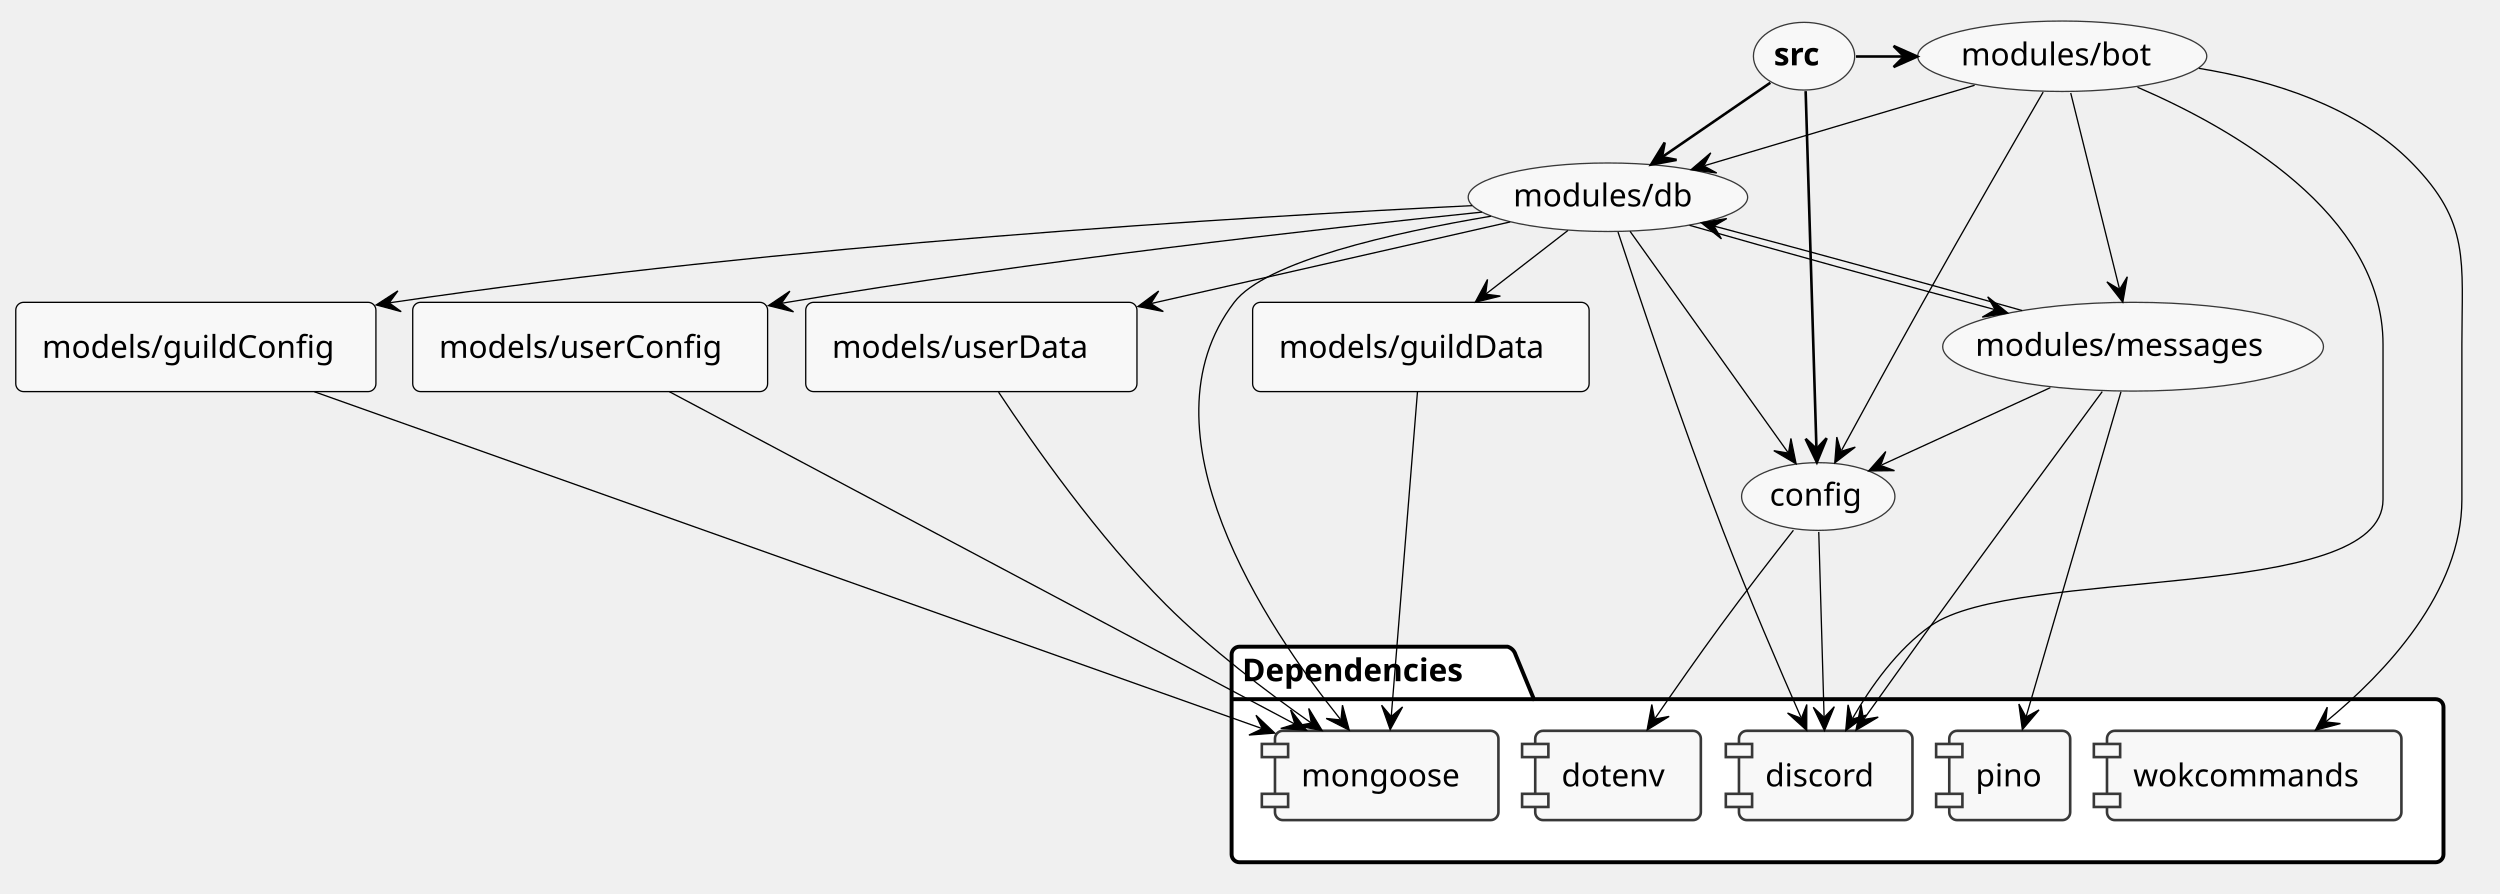
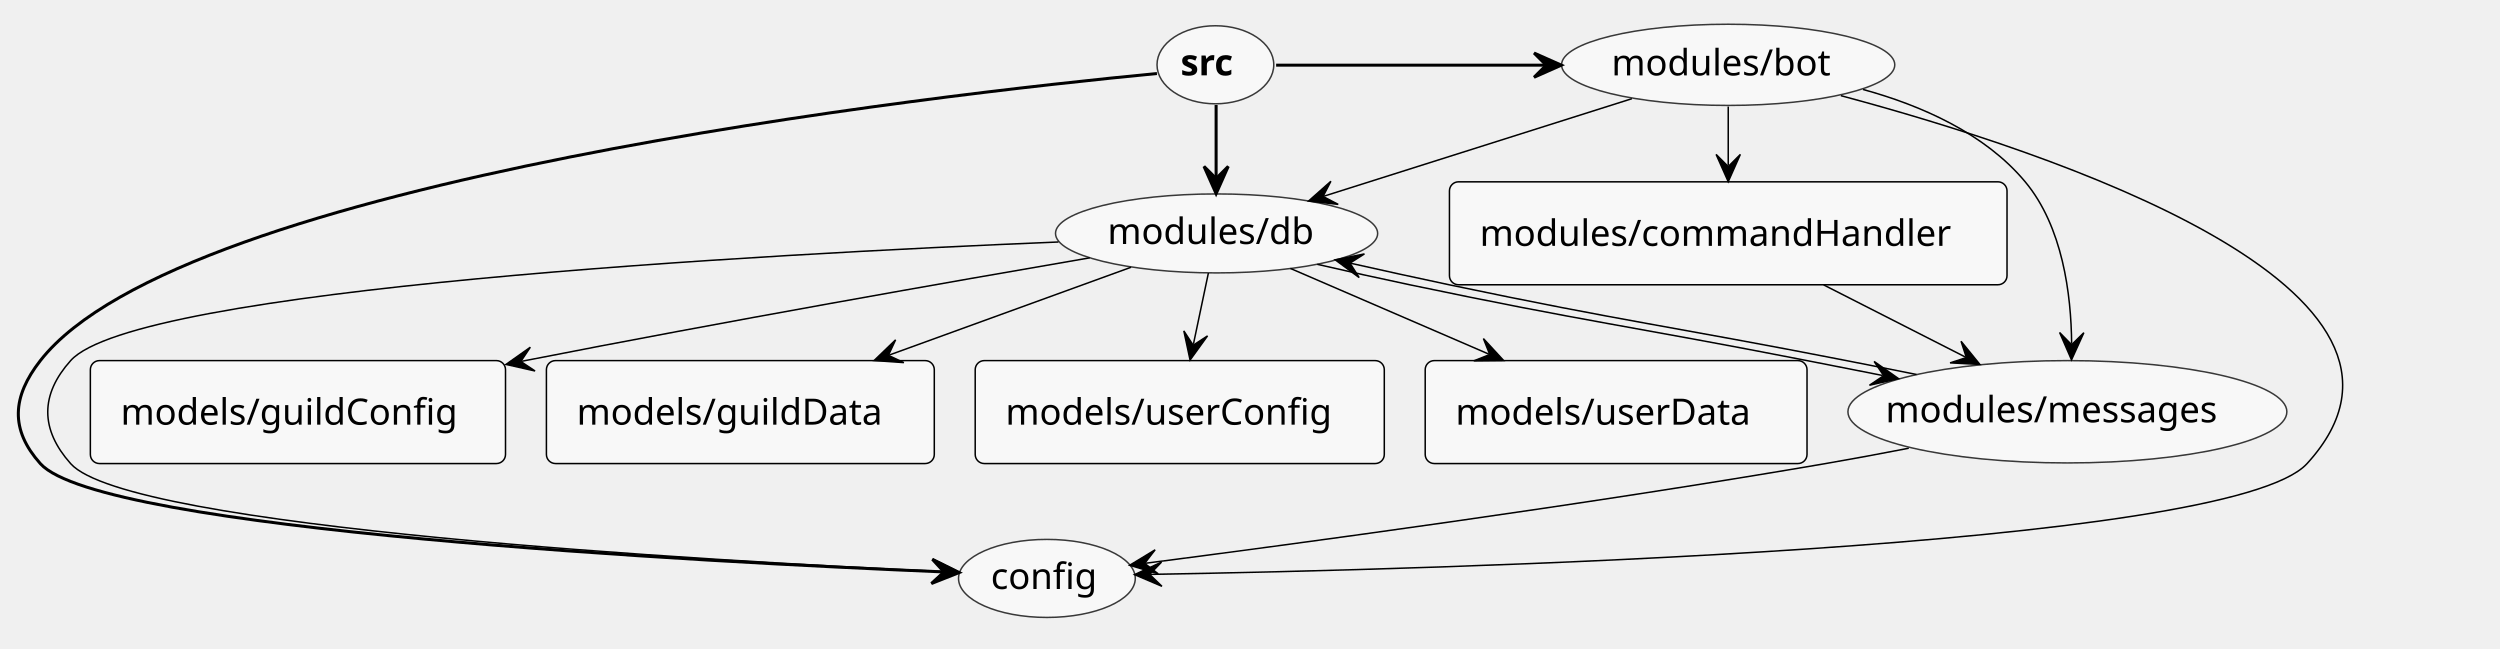
- <svg xmlns="http://www.w3.org/2000/svg" contentScriptType="application/ecmascript" contentStyleType="text/css" height="340px" preserveAspectRatio="none" style="width:951px;height:340px;" version="1.1" viewBox="0 0 951 340" width="951px" zoomAndPan="magnify">
+ <svg xmlns="http://www.w3.org/2000/svg" contentScriptType="application/ecmascript" contentStyleType="text/css" height="214px" preserveAspectRatio="none" style="width:825px;height:214px;" version="1.1" viewBox="0 0 825 214" width="825px" zoomAndPan="magnify">
  <defs />
  <g>
-     <path d="M471.5,246 L573.5,246 A4.5,4.5 0 0 1 576.5,249 L583.5,265.969 L926.5,265.969 A3,3 0 0 1 929.5,268.969 L929.5,325 A3,3 0 0 1 926.5,328 L471.5,328 A3,3 0 0 1 468.5,325 L468.5,249 A3,3 0 0 1 471.5,246 " fill="#FFFFFF" style="stroke: #000000; stroke-width: 1.5;" />
-     <line style="stroke: #000000; stroke-width: 1.5;" x1="468.5" x2="583.5" y1="265.969" y2="265.969" />
-     <text fill="#000000" font-family="Tahoma, sans-serif" font-size="12" font-weight="bold" lengthAdjust="spacingAndGlyphs" textLength="102" x="472.5" y="259.139">Dependencies</text>
-     <rect fill="#F8F8F8" height="33.969" rx="3" ry="3" style="stroke: #383838; stroke-width: 1.0;" width="66" x="661.5" y="278" />
-     <rect fill="#F8F8F8" height="5" style="stroke: #383838; stroke-width: 1.0;" width="10" x="656.5" y="283" />
-     <rect fill="#F8F8F8" height="5" style="stroke: #383838; stroke-width: 1.0;" width="10" x="656.5" y="301.969" />
-     <text fill="#000000" font-family="Tahoma, sans-serif" font-size="12" lengthAdjust="spacingAndGlyphs" textLength="46" x="671.5" y="299.139">discord</text>
-     <rect fill="#F8F8F8" height="33.969" rx="3" ry="3" style="stroke: #383838; stroke-width: 1.0;" width="63" x="584" y="278" />
-     <rect fill="#F8F8F8" height="5" style="stroke: #383838; stroke-width: 1.0;" width="10" x="579" y="283" />
-     <rect fill="#F8F8F8" height="5" style="stroke: #383838; stroke-width: 1.0;" width="10" x="579" y="301.969" />
-     <text fill="#000000" font-family="Tahoma, sans-serif" font-size="12" lengthAdjust="spacingAndGlyphs" textLength="43" x="594" y="299.139">dotenv</text>
-     <rect fill="#F8F8F8" height="33.969" rx="3" ry="3" style="stroke: #383838; stroke-width: 1.0;" width="85" x="485" y="278" />
-     <rect fill="#F8F8F8" height="5" style="stroke: #383838; stroke-width: 1.0;" width="10" x="480" y="283" />
-     <rect fill="#F8F8F8" height="5" style="stroke: #383838; stroke-width: 1.0;" width="10" x="480" y="301.969" />
-     <text fill="#000000" font-family="Tahoma, sans-serif" font-size="12" lengthAdjust="spacingAndGlyphs" textLength="65" x="495" y="299.139">mongoose</text>
-     <rect fill="#F8F8F8" height="33.969" rx="3" ry="3" style="stroke: #383838; stroke-width: 1.0;" width="46" x="741.5" y="278" />
-     <rect fill="#F8F8F8" height="5" style="stroke: #383838; stroke-width: 1.0;" width="10" x="736.5" y="283" />
-     <rect fill="#F8F8F8" height="5" style="stroke: #383838; stroke-width: 1.0;" width="10" x="736.5" y="301.969" />
-     <text fill="#000000" font-family="Tahoma, sans-serif" font-size="12" lengthAdjust="spacingAndGlyphs" textLength="26" x="751.5" y="299.139">pino</text>
-     <rect fill="#F8F8F8" height="33.969" rx="3" ry="3" style="stroke: #383838; stroke-width: 1.0;" width="112" x="801.5" y="278" />
-     <rect fill="#F8F8F8" height="5" style="stroke: #383838; stroke-width: 1.0;" width="10" x="796.5" y="283" />
-     <rect fill="#F8F8F8" height="5" style="stroke: #383838; stroke-width: 1.0;" width="10" x="796.5" y="301.969" />
-     <text fill="#000000" font-family="Tahoma, sans-serif" font-size="12" lengthAdjust="spacingAndGlyphs" textLength="92" x="811.5" y="299.139">wokcommands</text>
-     <ellipse cx="686.264" cy="21.377" fill="#F8F8F8" rx="19.264" ry="12.877" style="stroke: #383838; stroke-width: 0.5;" />
-     <text fill="#000000" font-family="Tahoma, sans-serif" font-size="12" font-weight="bold" lengthAdjust="spacingAndGlyphs" textLength="23" x="674.764" y="24.862">src</text>
-     <ellipse cx="691.663" cy="188.877" fill="#F8F8F8" rx="29.163" ry="12.877" style="stroke: #383838; stroke-width: 0.5;" />
-     <text fill="#000000" font-family="Tahoma, sans-serif" font-size="12" lengthAdjust="spacingAndGlyphs" textLength="37" x="673.163" y="192.362">config</text>
-     <rect fill="#F8F8F8" height="33.969" rx="3" ry="3" style="stroke: #000000; stroke-width: 0.5;" width="137" x="6" y="115" />
-     <text fill="#000000" font-family="Tahoma, sans-serif" font-size="12" lengthAdjust="spacingAndGlyphs" textLength="117" x="16" y="136.139">models/guildConfig</text>
-     <rect fill="#F8F8F8" height="33.969" rx="3" ry="3" style="stroke: #000000; stroke-width: 0.5;" width="128" x="476.5" y="115" />
-     <text fill="#000000" font-family="Tahoma, sans-serif" font-size="12" lengthAdjust="spacingAndGlyphs" textLength="108" x="486.5" y="136.139">models/guildData</text>
-     <rect fill="#F8F8F8" height="33.969" rx="3" ry="3" style="stroke: #000000; stroke-width: 0.5;" width="135" x="157" y="115" />
-     <text fill="#000000" font-family="Tahoma, sans-serif" font-size="12" lengthAdjust="spacingAndGlyphs" textLength="115" x="167" y="136.139">models/userConfig</text>
-     <rect fill="#F8F8F8" height="33.969" rx="3" ry="3" style="stroke: #000000; stroke-width: 0.5;" width="126" x="306.5" y="115" />
-     <text fill="#000000" font-family="Tahoma, sans-serif" font-size="12" lengthAdjust="spacingAndGlyphs" textLength="106" x="316.5" y="136.139">models/userData</text>
-     <ellipse cx="784.479" cy="21.396" fill="#F8F8F8" rx="54.979" ry="13.396" style="stroke: #383838; stroke-width: 0.5;" />
-     <text fill="#000000" font-family="Tahoma, sans-serif" font-size="12" lengthAdjust="spacingAndGlyphs" textLength="77" x="745.979" y="24.88">modules/bot</text>
-     <ellipse cx="611.655" cy="75.031" fill="#F8F8F8" rx="53.155" ry="13.031" style="stroke: #383838; stroke-width: 0.5;" />
-     <text fill="#000000" font-family="Tahoma, sans-serif" font-size="12" lengthAdjust="spacingAndGlyphs" textLength="72" x="575.655" y="78.515">modules/db</text>
-     <ellipse cx="811.423" cy="131.885" fill="#F8F8F8" rx="72.423" ry="16.885" style="stroke: #383838; stroke-width: 0.5;" />
-     <text fill="#000000" font-family="Tahoma, sans-serif" font-size="12" lengthAdjust="spacingAndGlyphs" textLength="120" x="751.423" y="135.369">modules/messages</text>
-     <path d="M691.856,202.339 C692.357,219.699 693.276,251.581 693.888,272.787 " fill="none" id="config-&gt;discord" style="stroke: #000000; stroke-width: 0.5;" />
-     <polygon fill="#000000" points="694.037,277.933,697.776,268.822,693.893,272.936,689.779,269.053,694.037,277.933" style="stroke: #000000; stroke-width: 0.5;" />
-     <path d="M682.216,201.715 C674.634,211.36 663.706,225.44 654.5,238 C646.043,249.538 636.887,262.651 629.573,273.286 " fill="none" id="config-&gt;dotenv" style="stroke: #000000; stroke-width: 0.5;" />
-     <polygon fill="#000000" points="626.559,277.68,634.949,272.521,629.388,273.557,628.352,267.995,626.559,277.68" style="stroke: #000000; stroke-width: 0.5;" />
-     <path d="M119.592,149.026 C205.58,179.587 392.237,245.926 480.039,277.132 " fill="none" id="_models_guildConfig-&gt;mongoose" style="stroke: #000000; stroke-width: 0.5;" />
-     <polygon fill="#000000" points="484.912,278.864,477.771,272.081,480.201,277.189,475.092,279.619,484.912,278.864" style="stroke: #000000; stroke-width: 0.5;" />
-     <path d="M539.206,149.026 C536.853,178.168 531.873,239.844 529.231,272.566 " fill="none" id="_models_guildData-&gt;mongoose" style="stroke: #000000; stroke-width: 0.5;" />
-     <polygon fill="#000000" points="528.827,277.56,533.539,268.911,529.23,272.576,525.565,268.267,528.827,277.56" style="stroke: #000000; stroke-width: 0.5;" />
-     <path d="M254.661,149.026 C311.119,179.025 432.46,243.5 492.45,275.376 " fill="none" id="_models_userConfig-&gt;mongoose" style="stroke: #000000; stroke-width: 0.5;" />
-     <polygon fill="#000000" points="497.012,277.8,490.943,270.044,492.597,275.453,487.188,277.108,497.012,277.8" style="stroke: #000000; stroke-width: 0.5;" />
-     <path d="M379.85,149.159 C393.184,169.312 417.731,204.247 443.5,230 C460.356,246.846 481.751,263.085 498.73,274.99 " fill="none" id="_models_userData-&gt;mongoose" style="stroke: #000000; stroke-width: 0.5;" />
-     <polygon fill="#000000" points="502.946,277.921,497.84,269.499,498.841,275.067,493.273,276.067,502.946,277.921" style="stroke: #000000; stroke-width: 0.5;" />
-     <path d="M777.223,35.025 C766.938,52.767 747.606,86.26 731.5,115 C720.71,134.255 708.557,156.519 700.508,171.347 " fill="none" id="modules/bot-&gt;config" style="stroke: #000000; stroke-width: 0.5;" />
-     <polygon fill="#000000" points="697.943,176.076,705.75,170.071,700.326,171.681,698.717,166.258,697.943,176.076" style="stroke: #000000; stroke-width: 0.5;" />
-     <path d="M813.104,33.182 C849.163,48.722 906.5,81.254 906.5,131 C906.5,131 906.5,131 906.5,190 C906.5,229.683 766.995,215.223 734.5,238 C721.717,246.96 711.563,261.361 704.684,273.315 " fill="none" id="modules/bot-&gt;discord" style="stroke: #000000; stroke-width: 0.5;" />
-     <polygon fill="#000000" points="702.119,277.928,709.988,272.006,704.549,273.558,702.996,268.118,702.119,277.928" style="stroke: #000000; stroke-width: 0.5;" />
-     <path d="M751.144,32.43 C721.721,41.189 678.904,53.935 648.45,63 " fill="none" id="modules/bot-&gt;modules/db" style="stroke: #000000; stroke-width: 0.5;" />
-     <polygon fill="#000000" points="643.294,64.535,653.061,65.803,648.087,63.109,650.78,58.135,643.294,64.535" style="stroke: #000000; stroke-width: 0.5;" />
-     <path d="M787.703,35.372 C792.281,53.769 800.748,87.795 806.25,109.904 " fill="none" id="modules/bot-&gt;modules/messages" style="stroke: #000000; stroke-width: 0.5;" />
-     <polygon fill="#000000" points="807.513,114.978,809.222,105.279,806.306,110.126,801.459,107.21,807.513,114.978" style="stroke: #000000; stroke-width: 0.5;" />
-     <path d="M836.452,25.999 C863.962,30.497 896.339,40.412 917.5,62 C939.766,84.715 936.5,99.192 936.5,131 C936.5,131 936.5,131 936.5,190 C936.5,225.152 907.528,255.869 884.673,274.632 " fill="none" id="modules/bot-&gt;wokcommands" style="stroke: #000000; stroke-width: 0.5;" />
-     <polygon fill="#000000" points="880.775,277.767,890.295,275.244,884.672,274.634,885.283,269.01,880.775,277.767" style="stroke: #000000; stroke-width: 0.5;" />
-     <path d="M620.061,87.986 C634.572,108.301 663.995,149.494 680.186,172.161 " fill="none" id="modules/db-&gt;config" style="stroke: #000000; stroke-width: 0.5;" />
-     <polygon fill="#000000" points="683.24,176.436,681.264,166.787,680.334,172.367,674.754,171.437,683.24,176.436" style="stroke: #000000; stroke-width: 0.5;" />
-     <path d="M615.487,88.259 C622.913,110.896 639.56,160.715 655.5,202 C664.981,226.556 676.924,254.323 685.08,272.868 " fill="none" id="modules/db-&gt;discord" style="stroke: #000000; stroke-width: 0.5;" />
-     <polygon fill="#000000" points="687.274,277.844,687.302,267.995,685.256,273.269,679.983,271.223,687.274,277.844" style="stroke: #000000; stroke-width: 0.5;" />
-     <path d="M559.981,78.228 C474.378,82.403 297.599,93.041 149.5,115 C149.105,115.059 148.709,115.118 148.312,115.178 " fill="none" id="modules/db-&gt;_models_guildConfig" style="stroke: #000000; stroke-width: 0.5;" />
-     <polygon fill="#000000" points="143.102,116.003,152.617,118.545,148.04,115.22,151.365,110.643,143.102,116.003" style="stroke: #000000; stroke-width: 0.5;" />
-     <path d="M596.443,87.664 C587.387,94.679 575.639,103.78 565.248,111.829 " fill="none" id="modules/db-&gt;_models_guildData" style="stroke: #000000; stroke-width: 0.5;" />
-     <polygon fill="#000000" points="561.191,114.972,570.755,112.621,565.143,111.909,565.855,106.298,561.191,114.972" style="stroke: #000000; stroke-width: 0.5;" />
-     <path d="M563.742,80.682 C502.366,86.994 392.62,99.277 299.5,115 C298.762,115.125 298.019,115.252 297.274,115.381 " fill="none" id="modules/db-&gt;_models_userConfig" style="stroke: #000000; stroke-width: 0.5;" />
-     <polygon fill="#000000" points="292.313,116.261,301.873,118.628,297.236,115.388,300.476,110.751,292.313,116.261" style="stroke: #000000; stroke-width: 0.5;" />
-     <path d="M574.482,84.413 C538.274,92.642 482.269,105.371 437.944,115.445 " fill="none" id="modules/db-&gt;_models_userData" style="stroke: #000000; stroke-width: 0.5;" />
-     <polygon fill="#000000" points="432.873,116.597,442.536,118.502,437.749,115.489,440.762,110.701,432.873,116.597" style="stroke: #000000; stroke-width: 0.5;" />
-     <path d="M642.68,85.706 C673.746,94.619 721.901,107.903 758.874,117.782 " fill="none" id="modules/db-&gt;modules/messages" style="stroke: #000000; stroke-width: 0.5;" />
-     <polygon fill="#000000" points="763.784,119.092,756.119,112.908,758.953,117.803,754.057,120.638,763.784,119.092" style="stroke: #000000; stroke-width: 0.5;" />
-     <path d="M769.219,118.129 C734.653,108.327 686.171,95.028 652.072,86.013 " fill="none" id="modules/messages-&gt;modules/db" style="stroke: #000000; stroke-width: 0.5;" />
-     <polygon fill="#000000" points="647.149,84.715,654.833,90.876,651.984,85.989,656.871,83.14,647.149,84.715" style="stroke: #000000; stroke-width: 0.5;" />
-     <path d="M567.157,82.245 C530.08,88.483 481.396,99.396 469.5,115 C432.102,164.054 481.428,238.128 509.89,273.625 " fill="none" id="modules/db-&gt;mongoose" style="stroke: #000000; stroke-width: 0.5;" />
-     <polygon fill="#000000" points="513.25,277.759,510.677,268.252,510.096,273.879,504.469,273.298,513.25,277.759" style="stroke: #000000; stroke-width: 0.5;" />
-     <path d="M779.971,147.451 C759.914,156.644 734.33,168.37 715.839,176.845 " fill="none" id="modules/messages-&gt;config" style="stroke: #000000; stroke-width: 0.5;" />
-     <polygon fill="#000000" points="710.822,179.144,720.67,179.031,715.367,177.061,717.338,171.759,710.822,179.144" style="stroke: #000000; stroke-width: 0.5;" />
-     <path d="M799.697,148.965 C784.533,169.506 757.429,206.32 734.5,238 C725.966,249.791 716.495,263.042 708.913,273.693 " fill="none" id="modules/messages-&gt;discord" style="stroke: #000000; stroke-width: 0.5;" />
-     <polygon fill="#000000" points="705.999,277.788,714.476,272.773,708.898,273.714,707.957,268.136,705.999,277.788" style="stroke: #000000; stroke-width: 0.5;" />
-     <path d="M806.822,149.026 C798.314,178.168 780.309,239.844 770.757,272.566 " fill="none" id="modules/messages-&gt;pino" style="stroke: #000000; stroke-width: 0.5;" />
-     <polygon fill="#000000" points="769.299,277.56,775.661,270.041,770.7,272.76,767.982,267.799,769.299,277.56" style="stroke: #000000; stroke-width: 0.5;" />
-     <path d="M686.868,34.67 C687.745,63.721 689.965,137.199 690.98,170.779 " fill="none" id="&lt;b&gt;src&lt;/b&gt;-&gt;config" style="stroke: #000000; stroke-width: 1.0;" />
-     <polygon fill="#000000" points="691.132,175.813,694.858,166.696,690.981,170.815,686.861,166.938,691.132,175.813" style="stroke: #000000; stroke-width: 1.0;" />
-     <path d="M706.023,21.5 C712.091,21.5 718.158,21.5 724.225,21.5 " fill="none" id="&lt;b&gt;src&lt;/b&gt;-&gt;modules/bot" style="stroke: #000000; stroke-width: 1.0;" />
-     <polygon fill="#000000" points="729.321,21.5,720.321,17.5,724.321,21.5,720.321,25.5,729.321,21.5" style="stroke: #000000; stroke-width: 1.0;" />
-     <path d="M673.436,31.471 C662.124,39.238 645.558,50.614 632.404,59.646 " fill="none" id="&lt;b&gt;src&lt;/b&gt;-&gt;modules/db" style="stroke: #000000; stroke-width: 1.0;" />
-     <polygon fill="#000000" points="628.087,62.61,637.771,60.815,632.209,59.78,633.243,54.219,628.087,62.61" style="stroke: #000000; stroke-width: 1.0;" />
+     <ellipse cx="401.08" cy="21.377" fill="#F8F8F8" rx="19.264" ry="12.877" style="stroke: #383838; stroke-width: 0.5;" />
+     <text fill="#000000" font-family="Tahoma, sans-serif" font-size="12" font-weight="bold" lengthAdjust="spacingAndGlyphs" textLength="23" x="389.58" y="24.862">src</text>
+     <ellipse cx="345.48" cy="190.877" fill="#F8F8F8" rx="29.163" ry="12.877" style="stroke: #383838; stroke-width: 0.5;" />
+     <text fill="#000000" font-family="Tahoma, sans-serif" font-size="12" lengthAdjust="spacingAndGlyphs" textLength="37" x="326.98" y="194.362">config</text>
+     <rect fill="#F8F8F8" height="33.969" rx="3" ry="3" style="stroke: #000000; stroke-width: 0.5;" width="137" x="29.817" y="119" />
+     <text fill="#000000" font-family="Tahoma, sans-serif" font-size="12" lengthAdjust="spacingAndGlyphs" textLength="117" x="39.817" y="140.139">models/guildConfig</text>
+     <rect fill="#F8F8F8" height="33.969" rx="3" ry="3" style="stroke: #000000; stroke-width: 0.5;" width="128" x="180.317" y="119" />
+     <text fill="#000000" font-family="Tahoma, sans-serif" font-size="12" lengthAdjust="spacingAndGlyphs" textLength="108" x="190.317" y="140.139">models/guildData</text>
+     <rect fill="#F8F8F8" height="33.969" rx="3" ry="3" style="stroke: #000000; stroke-width: 0.5;" width="135" x="321.817" y="119" />
+     <text fill="#000000" font-family="Tahoma, sans-serif" font-size="12" lengthAdjust="spacingAndGlyphs" textLength="115" x="331.817" y="140.139">models/userConfig</text>
+     <rect fill="#F8F8F8" height="33.969" rx="3" ry="3" style="stroke: #000000; stroke-width: 0.5;" width="126" x="470.317" y="119" />
+     <text fill="#000000" font-family="Tahoma, sans-serif" font-size="12" lengthAdjust="spacingAndGlyphs" textLength="106" x="480.317" y="140.139">models/userData</text>
+     <ellipse cx="570.296" cy="21.396" fill="#F8F8F8" rx="54.979" ry="13.396" style="stroke: #383838; stroke-width: 0.5;" />
+     <text fill="#000000" font-family="Tahoma, sans-serif" font-size="12" lengthAdjust="spacingAndGlyphs" textLength="77" x="531.796" y="24.88">modules/bot</text>
+     <rect fill="#F8F8F8" height="33.969" rx="3" ry="3" style="stroke: #000000; stroke-width: 0.5;" width="184" x="478.317" y="60" />
+     <text fill="#000000" font-family="Tahoma, sans-serif" font-size="12" lengthAdjust="spacingAndGlyphs" textLength="164" x="488.317" y="81.139">modules/commandHandler</text>
+     <ellipse cx="401.472" cy="77.031" fill="#F8F8F8" rx="53.155" ry="13.031" style="stroke: #383838; stroke-width: 0.5;" />
+     <text fill="#000000" font-family="Tahoma, sans-serif" font-size="12" lengthAdjust="spacingAndGlyphs" textLength="72" x="365.472" y="80.515">modules/db</text>
+     <ellipse cx="682.24" cy="135.885" fill="#F8F8F8" rx="72.423" ry="16.885" style="stroke: #383838; stroke-width: 0.5;" />
+     <text fill="#000000" font-family="Tahoma, sans-serif" font-size="12" lengthAdjust="spacingAndGlyphs" textLength="120" x="622.24" y="139.369">modules/messages</text>
+     <path d="M607.486,31.57 C676.752,50.098 813.979,95.446 761.317,153 C735.736,180.957 474.534,187.927 379.583,189.544 " fill="none" id="modules/bot-&gt;config" style="stroke: #000000; stroke-width: 0.5;" />
+     <polygon fill="#000000" points="374.378,189.63,383.442,193.483,379.377,189.549,383.312,185.484,374.378,189.63" style="stroke: #000000; stroke-width: 0.5;" />
+     <path d="M570.317,35.179 C570.317,40.972 570.317,47.997 570.317,54.575 " fill="none" id="modules/bot-&gt;_modules_commandHandler" style="stroke: #000000; stroke-width: 0.5;" />
+     <polygon fill="#000000" points="570.317,59.957,574.317,50.957,570.317,54.957,566.317,50.957,570.317,59.957" style="stroke: #000000; stroke-width: 0.5;" />
+     <path d="M538.529,32.563 C509.605,41.719 466.963,55.219 436.908,64.733 " fill="none" id="modules/bot-&gt;modules/db" style="stroke: #000000; stroke-width: 0.5;" />
+     <polygon fill="#000000" points="431.823,66.343,441.61,67.441,436.59,64.835,439.197,59.814,431.823,66.343" style="stroke: #000000; stroke-width: 0.5;" />
+     <path d="M614.798,29.521 C633.947,34.787 654.96,43.979 668.317,60 C680.662,74.808 683.495,97.021 683.641,113.432 " fill="none" id="modules/bot-&gt;modules/messages" style="stroke: #000000; stroke-width: 0.5;" />
+     <polygon fill="#000000" points="683.598,118.757,687.671,109.79,683.639,113.757,679.672,109.724,683.598,118.757" style="stroke: #000000; stroke-width: 0.5;" />
+     <path d="M601.813,94.029 C616.472,101.49 633.921,110.37 648.82,117.953 " fill="none" id="_modules_commandHandler-&gt;modules/messages" style="stroke: #000000; stroke-width: 0.5;" />
+     <polygon fill="#000000" points="653.357,120.261,647.149,112.615,648.901,117.994,643.522,119.745,653.357,120.261" style="stroke: #000000; stroke-width: 0.5;" />
+     <path d="M349.304,79.857 C250.752,83.913 44.699,95.173 23.317,119 C13.224,130.246 13.26,141.721 23.317,153 C42.28,174.268 232.817,185.044 311.551,188.616 " fill="none" id="modules/db-&gt;config" style="stroke: #000000; stroke-width: 0.5;" />
+     <polygon fill="#000000" points="316.572,188.841,307.759,184.444,311.577,188.618,307.403,192.436,316.572,188.841" style="stroke: #000000; stroke-width: 0.5;" />
+     <path d="M359.636,85.08 C313.865,92.951 238.234,106.242 173.317,119 C172.925,119.077 172.532,119.154 172.138,119.232 " fill="none" id="modules/db-&gt;_models_guildConfig" style="stroke: #000000; stroke-width: 0.5;" />
+     <polygon fill="#000000" points="166.963,120.263,176.571,122.427,171.867,119.286,175.008,114.581,166.963,120.263" style="stroke: #000000; stroke-width: 0.5;" />
+     <path d="M373.248,88.19 C351.078,96.239 319.602,107.667 293.301,117.216 " fill="none" id="modules/db-&gt;_models_guildData" style="stroke: #000000; stroke-width: 0.5;" />
+     <polygon fill="#000000" points="288.453,118.976,298.278,119.665,293.153,117.27,295.548,112.145,288.453,118.976" style="stroke: #000000; stroke-width: 0.5;" />
+     <path d="M398.772,90.088 C397.341,96.886 395.512,105.572 393.845,113.491 " fill="none" id="modules/db-&gt;_models_userConfig" style="stroke: #000000; stroke-width: 0.5;" />
+     <polygon fill="#000000" points="392.723,118.819,398.491,110.836,393.753,113.926,390.663,109.188,392.723,118.819" style="stroke: #000000; stroke-width: 0.5;" />
+     <path d="M425.835,88.588 C444.204,96.52 469.781,107.564 491.377,116.89 " fill="none" id="modules/db-&gt;_models_userData" style="stroke: #000000; stroke-width: 0.5;" />
+     <polygon fill="#000000" points="496.204,118.974,489.528,111.733,491.614,116.991,486.356,119.077,496.204,118.974" style="stroke: #000000; stroke-width: 0.5;" />
+     <path d="M434.703,87.22 C444.534,89.507 455.312,91.903 465.317,94 C523.329,106.161 538.144,107.632 596.317,119 C604.375,120.575 612.886,122.257 621.301,123.917 " fill="none" id="modules/db-&gt;modules/messages" style="stroke: #000000; stroke-width: 0.5;" />
+     <polygon fill="#000000" points="626.523,124.946,618.467,119.281,621.617,123.979,616.919,127.13,626.523,124.946" style="stroke: #000000; stroke-width: 0.5;" />
+     <path d="M632.449,123.575 C624.722,122.027 616.823,120.467 609.317,119 C551.144,107.632 536.329,106.161 478.317,94 C467.736,91.782 456.291,89.231 445.51,86.826 " fill="none" id="modules/messages-&gt;modules/db" style="stroke: #000000; stroke-width: 0.5;" />
+     <polygon fill="#000000" points="440.609,85.734,448.522,91.597,445.489,86.823,450.264,83.789,440.609,85.734" style="stroke: #000000; stroke-width: 0.5;" />
+     <path d="M629.893,147.909 C620.718,149.697 611.251,151.465 602.317,153 C521.945,166.812 426.824,179.58 377.936,185.882 " fill="none" id="modules/messages-&gt;config" style="stroke: #000000; stroke-width: 0.5;" />
+     <polygon fill="#000000" points="372.779,186.545,382.215,189.366,377.738,185.908,381.196,181.431,372.779,186.545" style="stroke: #000000; stroke-width: 0.5;" />
+     <path d="M381.786,24.259 C309.654,31.198 60.022,59.256 13.317,119 C4.01,130.905 3.241,141.739 13.317,153 C32.97,174.965 230.762,185.377 311.384,188.734 " fill="none" id="&lt;b&gt;src&lt;/b&gt;-&gt;config" style="stroke: #000000; stroke-width: 1.0;" />
+     <polygon fill="#000000" points="316.521,188.945,307.693,184.578,311.525,188.739,307.364,192.571,316.521,188.945" style="stroke: #000000; stroke-width: 1.0;" />
+     <path d="M421.121,21.5 C450.779,21.5 480.437,21.5 510.095,21.5 " fill="none" id="&lt;b&gt;src&lt;/b&gt;-&gt;modules/bot" style="stroke: #000000; stroke-width: 1.0;" />
+     <polygon fill="#000000" points="515.243,21.5,506.243,17.5,510.243,21.5,506.243,25.5,515.243,21.5" style="stroke: #000000; stroke-width: 1.0;" />
+     <path d="M401.317,34.64 C401.317,41.754 401.317,50.856 401.317,58.71 " fill="none" id="&lt;b&gt;src&lt;/b&gt;-&gt;modules/db" style="stroke: #000000; stroke-width: 1.0;" />
+     <polygon fill="#000000" points="401.317,63.908,405.317,54.908,401.317,58.908,397.317,54.908,401.317,63.908" style="stroke: #000000; stroke-width: 1.0;" />
  </g>
</svg>
